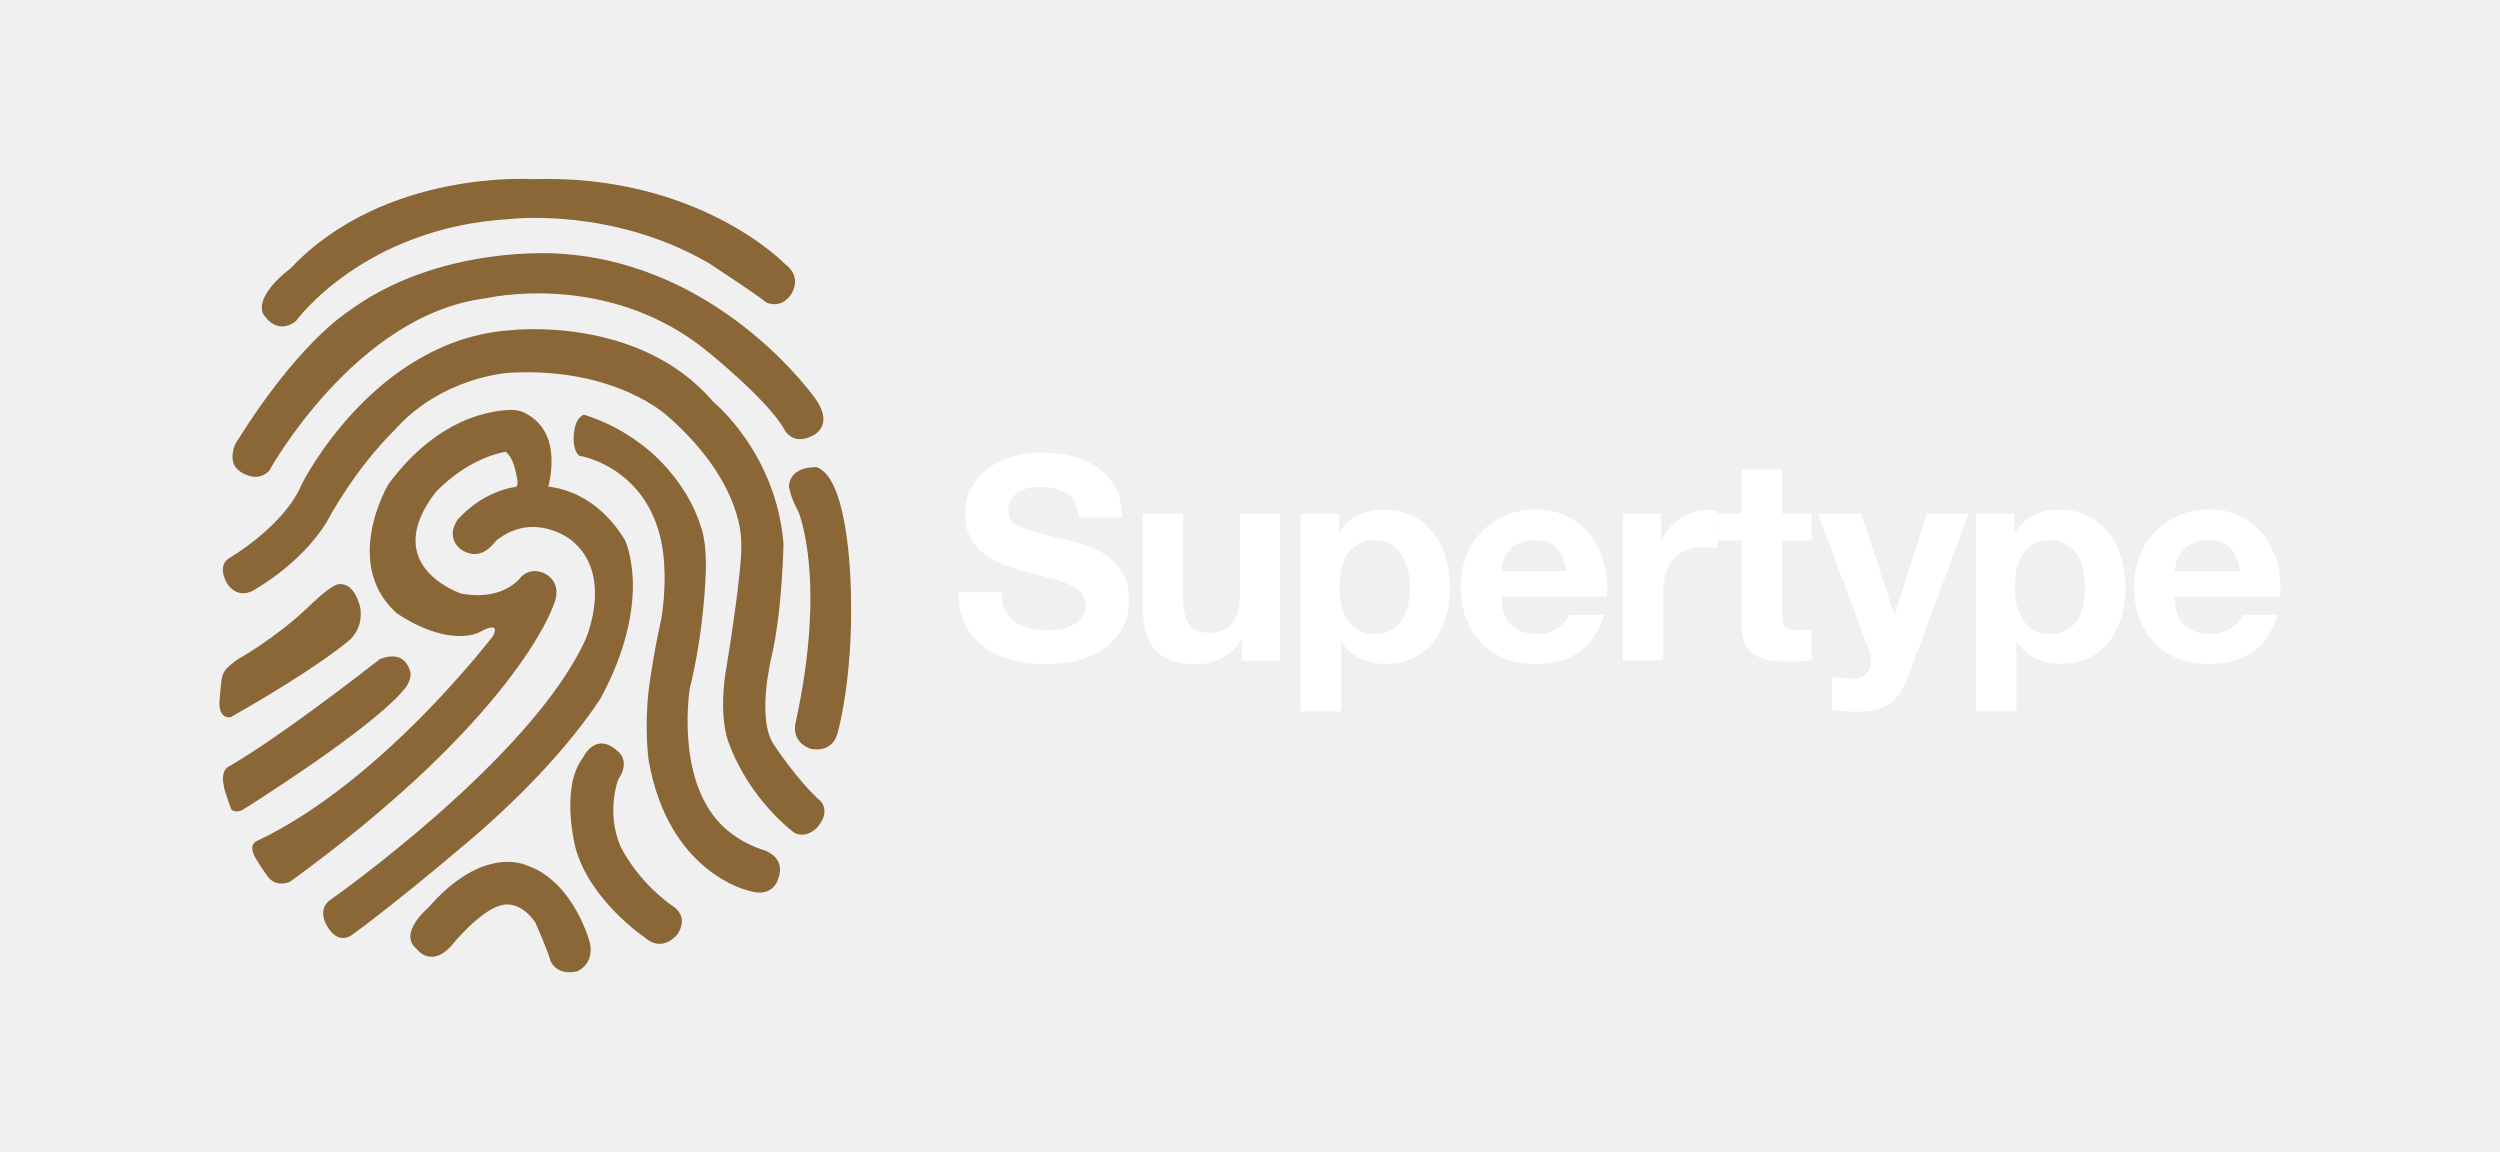
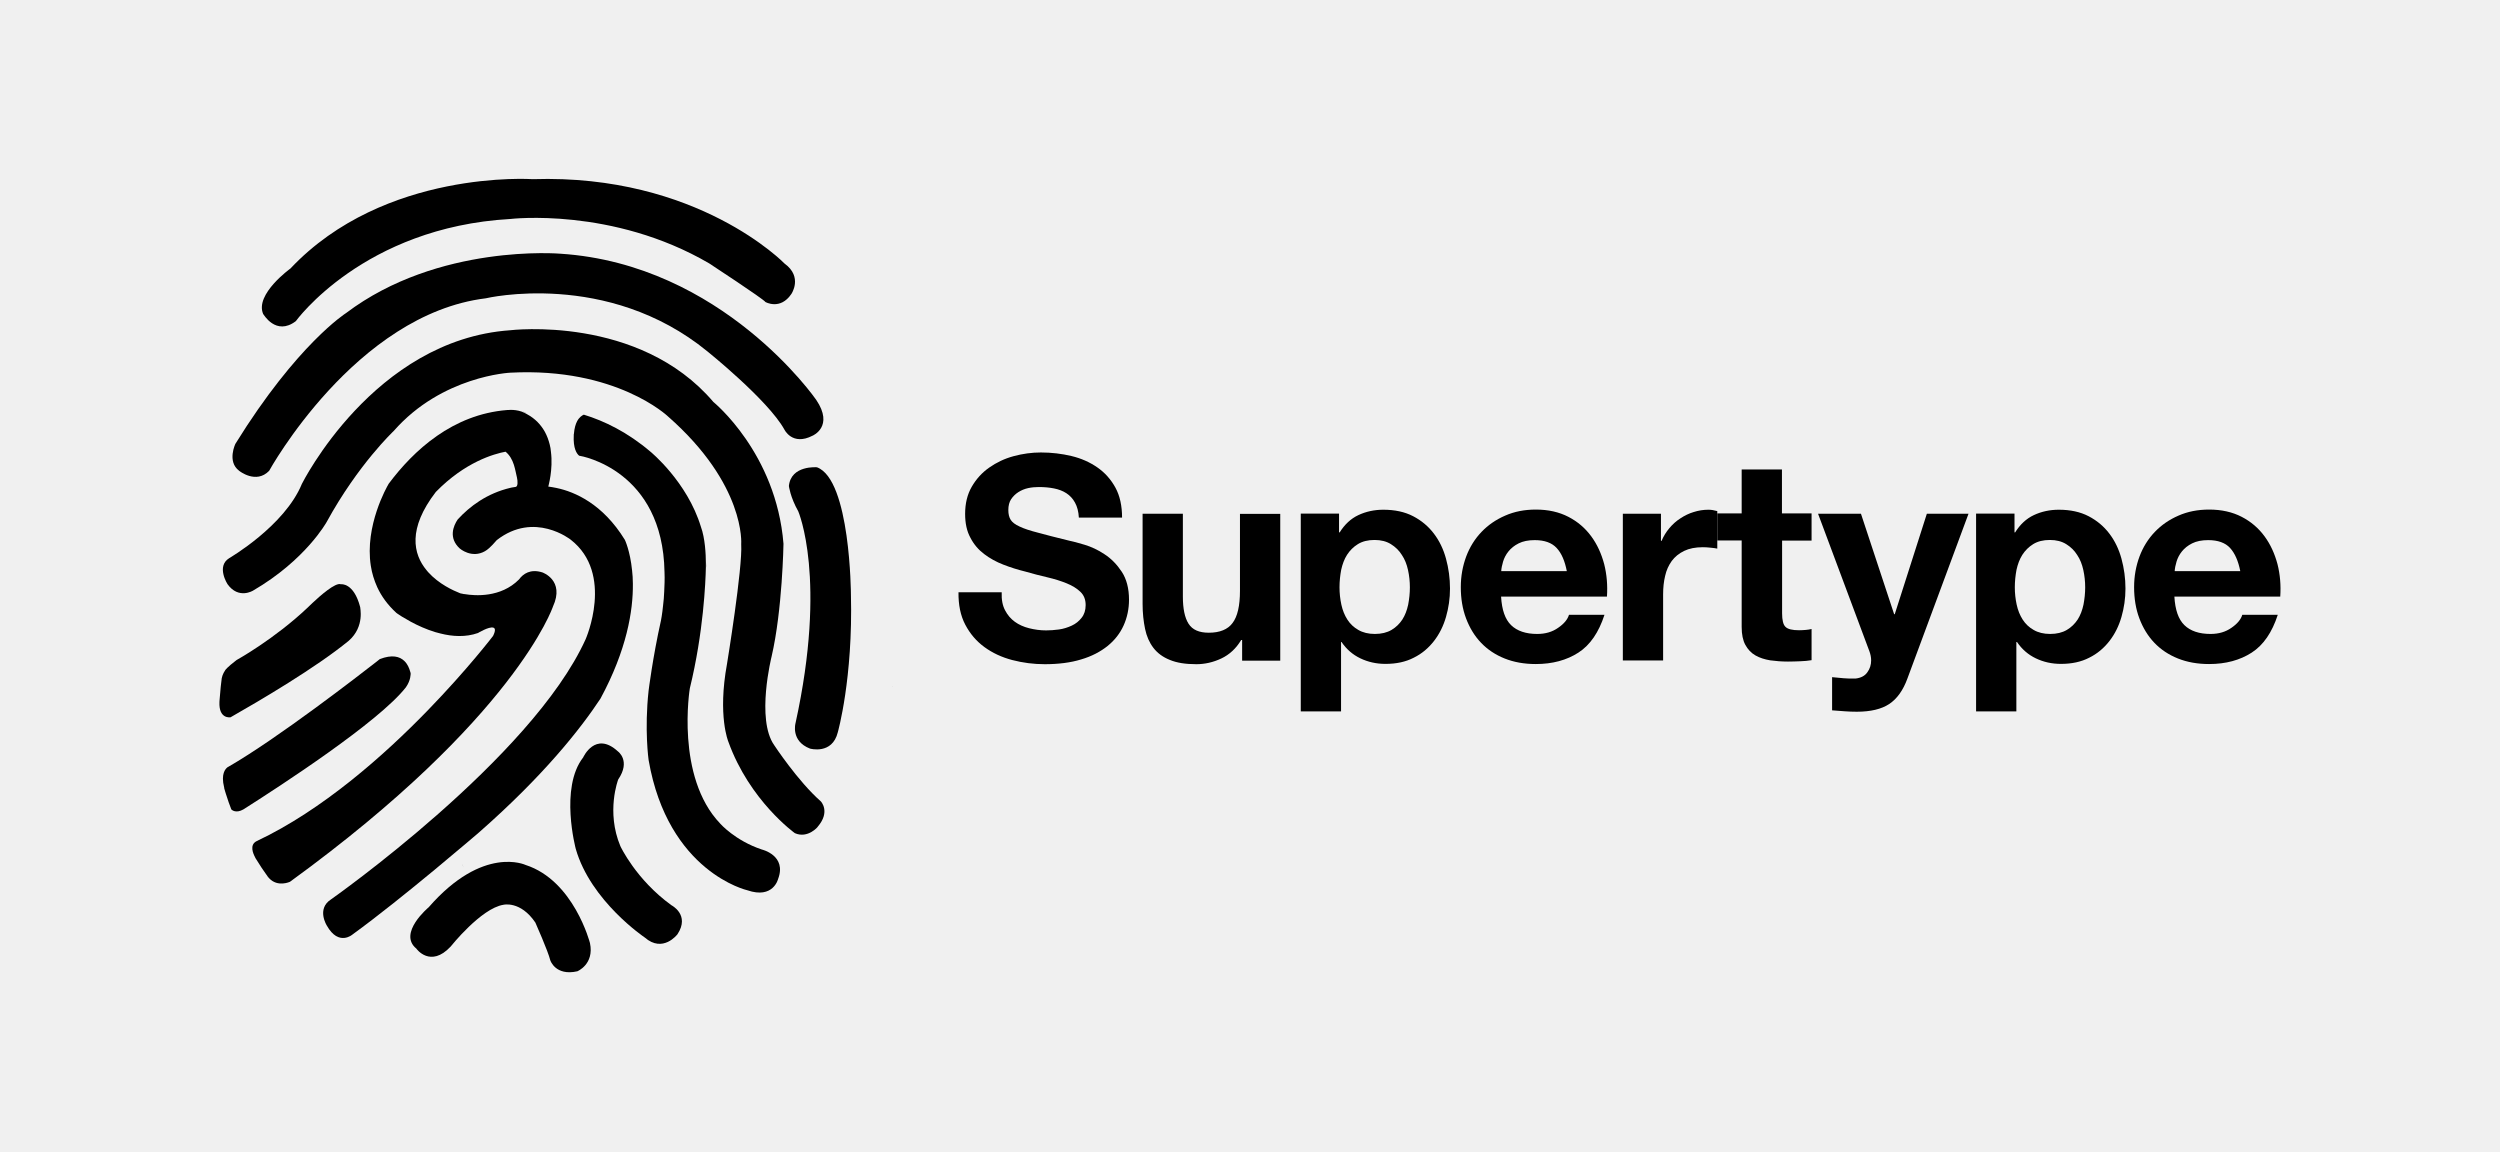
<svg xmlns="http://www.w3.org/2000/svg" version="1.1" id="Layer_1" x="0px" y="0px" viewBox="0 0 1620 746" style="enable-background:new 0 0 1620 746;" xml:space="preserve">
  <style type="text/css">
	.st0{fill:#FFFFFF;}
	.st1{fill:#8B6636;}
</style>
-   <path class="st0" d="M300,561.2c0.1,0.4,0.2,0.7,0.3,1c-0.2-0.7-0.4-1.4-0.5-2.2C299.8,560.4,299.9,560.8,300,561.2z" />
+   <path className="st0" d="M300,561.2c0.1,0.4,0.2,0.7,0.3,1c-0.2-0.7-0.4-1.4-0.5-2.2C299.8,560.4,299.9,560.8,300,561.2z" />
  <g>
-     <path class="st1" d="M292,613.4c0,0,19.7-24.8,34.2-27.1c0,0,11-2.8,20.7,11.5c0,0,8.2,18.4,9.7,24.5c0,0,3.3,10.3,17.5,7.1   c0,0,11.1-4.5,8.2-18.3c0,0-10.4-40.5-41.7-50.6c0,0-27.5-13.1-62.8,27.4c0,0-20.2,16.8-8,26.8C269.8,614.8,278.9,627.4,292,613.4z   " />
-     <path class="st1" d="M417.8,607.5c0,0-35-23.5-44.7-57.4c0,0-10.6-39.6,4.8-59.3c0,0,7.8-17.4,22.5-3.9c0,0,8.5,6,0.2,18.2   c0,0-8,20.8,1.4,43.2c0,0,10,21.6,33.1,38.3c0,0,12.2,6.2,3.9,18.8C438.9,605.5,429.6,617.8,417.8,607.5z" />
-     <path class="st1" d="M389.1,452.7C389.1,452.7,389.1,452.7,389.1,452.7c-13,19.7-36.9,50-78.7,86.7c0,0-49.5,42.6-81.9,66.1   c0,0-9,8-16.7-5.7c0,0-6.9-10.8,2.7-17c0,0,130-91.3,165-168.6c0,0,18.7-42.4-9.7-64.5c0,0-23.5-18.7-47.9,0.3l0,0   c-4.1,4.8-6.4,6.5-7.4,7c0,0,0,0,0,0c0,0,0,0.1-0.1,0.1c-8.8,5.1-16.5-1.7-16.5-1.7c-7.4-6.8-4.1-14.7-1.3-18.8   c7.8-8.5,18.9-16.9,34.2-20.5c0,0,1.2-0.3,3.4-0.6c1.5-0.3,1.3-3.8,0.8-6c-1.2-4.7-1.8-12.2-7.4-16.8c-7.4,1.4-26.2,6.6-45.2,26.1   c0,0,0,0,0,0l0,0c-18.3,23.8-14.7,40.2-6,50.7c0.3,0.4,0.7,0.8,1,1.2c7,7.8,16.4,12,20.7,13.7l0.3,0.1c0,0,0.5,0.1,1.5,0.3   c0.4,0.1,0.8,0.2,1.3,0.2c0,0,0,0,0,0c6.5,1.1,23.3,2.4,35.1-9.5l0,0c2.7-3.7,7.4-7,15.1-4.6c0,0,14.8,5,6.9,22.2   c0,0-24.2,72.1-170.4,178.3c0,0-7.9,3.7-13.5-2.3c0,0,0,0-0.1-0.1c0,0-0.1-0.1-0.1-0.1c-0.2-0.3-0.7-0.9-1.4-1.9   c0,0-0.1-0.1-0.1-0.1c0-0.1-0.1-0.1-0.1-0.2c0,0-0.1-0.1-0.1-0.1c-1.6-2.2-4-5.7-6.8-10.3c0,0,0,0,0,0c-0.1-0.2-0.2-0.3-0.3-0.5   c0,0,0,0,0-0.1c0-0.1-0.1-0.1-0.1-0.2c-1.2-2.2-3.9-8.1,1.1-10.5c42.4-20,82.4-55.4,110.8-84.7c0,0,0,0,0,0c0,0,0,0,0,0   c25.9-26.7,42.3-48.2,42.3-48.2c1.8-3.6,1.4-5.1,0.1-5.4c-2.8-0.8-9.9,3.5-9.9,3.5c-7.9,2.8-16.5,2.3-24.3,0.3   c-1.1-0.3-2.3-0.6-3.4-0.9c-5.9-1.8-11.3-4.3-15.6-6.6c-2.3-1.3-4.3-2.5-5.9-3.4c-2.3-1.4-3.6-2.4-3.6-2.4   c-5.7-5.2-9.7-10.8-12.4-16.6c-2.1-4.6-3.5-9.3-4.2-13.9c-4.1-26,10.5-51.4,11.4-52.9c0,0,0,0,0-0.1l0,0c16.4-22,41.7-45.2,76.9-48   c0,0,0.1,0,0.3,0c0.7,0,1.4-0.1,2.1-0.1c0,0,0,0,0,0h0c1.8,0,4.3,0.2,7,1.1c1.3,0.5,2.4,1.1,3.5,1.7c0,0,0,0,0,0   c5.4,2.9,9,6.9,11.5,11.3c1.5,2.7,2.5,5.5,3.2,8.3c0.4,1.6,0.7,3.1,0.8,4.7c1.5,11.6-1.7,22.4-1.7,22.6h0c0,0,0,0,0,0l0,0   c1.6,0.2,3.4,0.5,5.3,0.9c6.2,1.3,13.5,3.9,21.1,8.9c7.9,5.2,16,13,23.2,24.7c0,0,3.4,7,4.7,19.9c0.3,2.6,0.5,5.5,0.5,8.6   C410.3,395.6,406.2,421.1,389.1,452.7z" />
-     <path class="st1" d="M337.8,266.3c1.2,0.4,2.4,0.9,3.5,1.7C340.2,267.3,339,266.8,337.8,266.3z" />
-     <path class="st1" d="M354.4,313.6c0.1,0.3,0.2,0.5,0.4,0.8C354.7,314.2,354.6,314,354.4,313.6z" />
-     <path class="st1" d="M355.1,314.9L355.1,314.9C355.1,314.9,355.1,314.9,355.1,314.9L355.1,314.9z" />
-     <path class="st1" d="M504.2,569.6c0,0-3.1,13.1-19.9,7.3c0,0-51.4-11.6-64-84.4c0,0-2.8-19.6,0-45c0,0,2.6-21.2,8-45.4   c0,0,0.8-3.9,1.4-10c0.3-2.5,0.6-5.5,0.7-8.6c0.2-4,0.4-8.3,0.2-12.8l0,0c-1.1-65.9-53.6-75.2-55.3-75.4c0,0,0,0,0,0   c-1.5-1.2-4-4.6-3.5-13.5c0-0.2,0-0.5,0.1-0.7c0.3-3.7,1.1-6.3,2.1-8.2c1.4-2.6,3.2-3.7,4.3-4.2c13.4,4.1,28.4,11.4,43.2,24   c0,0,23.8,19.4,32.7,48.7c0,0,0,0,0,0c2.7,7.3,3.2,18,3.2,23.3c0,1.7,0,2.8,0,3.1c0,0.1,0,0.1,0,0.1c-0.2,9-1.5,41.8-10.4,78.2   c0,0-9.4,57.2,19.7,87.6c0,0,9.6,11,27,16.8C493.8,550.5,510,554.4,504.2,569.6z" />
-     <path class="st1" d="M457.7,364.6c0,0.3,0,0.6,0,0.9c0,0,0,0.7,0,2.1v0.1c0,0.1,0,0.1,0,0.1C457.6,367.5,457.6,366.4,457.7,364.6   C457.6,364.7,457.7,364.7,457.7,364.6z" />
-     <path class="st1" d="M226,415.2L226,415.2c-21.2,17.4-57.8,38.9-76.6,49.6c0,0-7.7,1.4-7.2-9.9v-0.1c0-0.5,0.1-1,0.1-1.4   c0.5-7,1.1-11.6,1.2-12.3v0c0,0,0,0,0,0c0,0,0,0,0,0c0.1-2.1,0.8-4.4,2.5-6.9c0,0,0.9-1.6,7.3-6.5c0,0,24.5-13.5,46.3-34.2   c0,0,0,0,0,0c0,0,0.2-0.2,0.4-0.4c0.1-0.1,0.1-0.1,0.2-0.2c0.6-0.6,1.2-1.2,1.9-1.8c0.1-0.1,0.2-0.2,0.3-0.3   c4.9-4.6,15-13.6,18.5-12.2c0,0,8.3-1.3,12.5,14.8C233.2,393.4,236.6,405.9,226,415.2z" />
-     <path class="st1" d="M144.8,508.8c-0.2-0.7-0.4-1.4-0.5-2.2c0.1,0.4,0.1,0.8,0.2,1.1C144.6,508.1,144.7,508.5,144.8,508.8z" />
-     <path class="st1" d="M174.2,569c-0.5-0.5-1-1.2-1.4-1.9C173.5,568.1,174,568.7,174.2,569z" />
-     <path class="st1" d="M515.1,539.9c0,0-29.3-20.9-43.1-59.2c0,0-7.1-16.7-0.9-50.5c0,0,10.2-62.3,9.2-77.6c0,0,3.1-38.4-47.5-82.8   c0,0-33.4-31.9-102.1-28.3c0,0-44.2,2-75.6,37.8c0,0-23,21.6-43.4,58.9c0,0-13.5,24.6-47.7,44.5c0,0-9.4,5.9-16.6-4.2   c0,0-7.4-11.5,1.1-16.8c0,0,35.9-20.8,47.1-48.1c0,0,46.5-93.4,135-99.6c0,0,83.5-10.2,131.7,46.5c0,0,40.7,33,45.4,91.9   c0,0-0.7,42.9-7.7,73c0,0-10.2,40.7,1.7,57.5c0,0,15.3,23.3,30.2,36.4c0,0,6.4,6.6-2,16.4C530.2,535.6,523.5,543.6,515.1,539.9z" />
-     <path class="st1" d="M515.5,468.6c0,0-3.3,11.6,9.4,16.5c0,0,14.4,4.1,18-10.6c0,0,9.9-34.8,8.5-89.3c0,0-0.3-74.4-22-82.4   c0,0-16.8-1.5-18.2,12.1c0,0,0.8,7.1,6.1,16.5C517.3,331.5,536.1,374.7,515.5,468.6z" />
-     <path class="st1" d="M155,305.1c0,0,10.9,8.8,19.4,0c0,0,55.8-101.4,140.4-111.8c0,0,78.6-18.7,143.6,34.4c0,0,39.1,31.4,49.8,50.5   c0,0,5.1,11,18.4,4.1c0,0,14-5.9,2.3-23.2c0,0-60.6-87.9-165.8-94.7c0,0-79-6.8-138.9,38.5c0,0-31.6,20-71.6,84.6   C152.6,287.4,146.9,299.1,155,305.1z" />
-     <path class="st1" d="M191.7,208.1c0,0,43.8-60.8,139-66.2c0,0,66.1-7.9,128.9,28.8c0,0,35.1,23,36.4,25c0,0,9.6,5.5,16.8-5.2   c0,0,7.6-11-4.4-19.7c0,0-56.2-58.2-163.2-54.7c0,0-96.1-6.7-157,57.9c0,0-23.1,16.6-17.7,29.4C170.6,203.4,178.7,218,191.7,208.1z   " />
-     <path class="st1" d="M263,445.4C262.9,445.4,262.9,445.5,263,445.4c-17.6,22.5-81.8,64.2-105.3,79.1c-4.9,2.8-7.5,0.3-7.8,0   c0,0,0,0,0,0c0,0,0,0,0,0c-1.2-3-2.3-6.2-3.3-9.4c-0.1-0.2-0.1-0.4-0.2-0.6c-0.2-0.6-0.3-1.1-0.5-1.6c-0.3-1-0.5-1.7-0.6-2.1   c0-0.1,0-0.1,0-0.1c0-0.1,0-0.1,0-0.2c0-0.1-0.1-0.3-0.1-0.4c-2.1-8.6,0.8-11.8,2.2-12.9c0.2-0.1,0.5-0.3,0.7-0.4c0,0,0,0,0,0   c31.8-18.3,85.1-59.6,96-68.1c1.3-1,2-1.6,2-1.6c8-3.1,12.9-1.7,15.9,1.2c2.1,2,3.2,4.7,3.8,6.9c0.1,0.3,0.2,0.7,0.3,1c0,0,0,0,0,0   C266.1,436.6,266.3,440.7,263,445.4z" />
+     <path className="st1" d="M292,613.4c0,0,19.7-24.8,34.2-27.1c0,0,11-2.8,20.7,11.5c0,0,8.2,18.4,9.7,24.5c0,0,3.3,10.3,17.5,7.1   c0,0,11.1-4.5,8.2-18.3c0,0-10.4-40.5-41.7-50.6c0,0-27.5-13.1-62.8,27.4c0,0-20.2,16.8-8,26.8C269.8,614.8,278.9,627.4,292,613.4z   " />
+     <path className="st1" d="M417.8,607.5c0,0-35-23.5-44.7-57.4c0,0-10.6-39.6,4.8-59.3c0,0,7.8-17.4,22.5-3.9c0,0,8.5,6,0.2,18.2   c0,0-8,20.8,1.4,43.2c0,0,10,21.6,33.1,38.3c0,0,12.2,6.2,3.9,18.8C438.9,605.5,429.6,617.8,417.8,607.5z" />
+     <path className="st1" d="M389.1,452.7C389.1,452.7,389.1,452.7,389.1,452.7c-13,19.7-36.9,50-78.7,86.7c0,0-49.5,42.6-81.9,66.1   c0,0-9,8-16.7-5.7c0,0-6.9-10.8,2.7-17c0,0,130-91.3,165-168.6c0,0,18.7-42.4-9.7-64.5c0,0-23.5-18.7-47.9,0.3l0,0   c-4.1,4.8-6.4,6.5-7.4,7c0,0,0,0,0,0c0,0,0,0.1-0.1,0.1c-8.8,5.1-16.5-1.7-16.5-1.7c-7.4-6.8-4.1-14.7-1.3-18.8   c7.8-8.5,18.9-16.9,34.2-20.5c0,0,1.2-0.3,3.4-0.6c1.5-0.3,1.3-3.8,0.8-6c-1.2-4.7-1.8-12.2-7.4-16.8c-7.4,1.4-26.2,6.6-45.2,26.1   c0,0,0,0,0,0l0,0c-18.3,23.8-14.7,40.2-6,50.7c0.3,0.4,0.7,0.8,1,1.2c7,7.8,16.4,12,20.7,13.7l0.3,0.1c0,0,0.5,0.1,1.5,0.3   c0.4,0.1,0.8,0.2,1.3,0.2c0,0,0,0,0,0c6.5,1.1,23.3,2.4,35.1-9.5l0,0c2.7-3.7,7.4-7,15.1-4.6c0,0,14.8,5,6.9,22.2   c0,0-24.2,72.1-170.4,178.3c0,0-7.9,3.7-13.5-2.3c0,0,0,0-0.1-0.1c0,0-0.1-0.1-0.1-0.1c-0.2-0.3-0.7-0.9-1.4-1.9   c0,0-0.1-0.1-0.1-0.1c0-0.1-0.1-0.1-0.1-0.2c0,0-0.1-0.1-0.1-0.1c-1.6-2.2-4-5.7-6.8-10.3c0,0,0,0,0,0c-0.1-0.2-0.2-0.3-0.3-0.5   c0,0,0,0,0-0.1c0-0.1-0.1-0.1-0.1-0.2c-1.2-2.2-3.9-8.1,1.1-10.5c42.4-20,82.4-55.4,110.8-84.7c0,0,0,0,0,0c0,0,0,0,0,0   c25.9-26.7,42.3-48.2,42.3-48.2c1.8-3.6,1.4-5.1,0.1-5.4c-2.8-0.8-9.9,3.5-9.9,3.5c-7.9,2.8-16.5,2.3-24.3,0.3   c-1.1-0.3-2.3-0.6-3.4-0.9c-5.9-1.8-11.3-4.3-15.6-6.6c-2.3-1.3-4.3-2.5-5.9-3.4c-2.3-1.4-3.6-2.4-3.6-2.4   c-5.7-5.2-9.7-10.8-12.4-16.6c-2.1-4.6-3.5-9.3-4.2-13.9c-4.1-26,10.5-51.4,11.4-52.9c0,0,0,0,0-0.1l0,0c16.4-22,41.7-45.2,76.9-48   c0,0,0.1,0,0.3,0c0.7,0,1.4-0.1,2.1-0.1c0,0,0,0,0,0h0c1.8,0,4.3,0.2,7,1.1c1.3,0.5,2.4,1.1,3.5,1.7c0,0,0,0,0,0   c5.4,2.9,9,6.9,11.5,11.3c1.5,2.7,2.5,5.5,3.2,8.3c0.4,1.6,0.7,3.1,0.8,4.7c1.5,11.6-1.7,22.4-1.7,22.6h0c0,0,0,0,0,0l0,0   c1.6,0.2,3.4,0.5,5.3,0.9c6.2,1.3,13.5,3.9,21.1,8.9c7.9,5.2,16,13,23.2,24.7c0,0,3.4,7,4.7,19.9c0.3,2.6,0.5,5.5,0.5,8.6   C410.3,395.6,406.2,421.1,389.1,452.7z" />
+     <path className="st1" d="M337.8,266.3c1.2,0.4,2.4,0.9,3.5,1.7C340.2,267.3,339,266.8,337.8,266.3z" />
+     <path className="st1" d="M354.4,313.6c0.1,0.3,0.2,0.5,0.4,0.8C354.7,314.2,354.6,314,354.4,313.6z" />
+     <path className="st1" d="M355.1,314.9L355.1,314.9C355.1,314.9,355.1,314.9,355.1,314.9L355.1,314.9z" />
+     <path className="st1" d="M504.2,569.6c0,0-3.1,13.1-19.9,7.3c0,0-51.4-11.6-64-84.4c0,0-2.8-19.6,0-45c0,0,2.6-21.2,8-45.4   c0,0,0.8-3.9,1.4-10c0.3-2.5,0.6-5.5,0.7-8.6c0.2-4,0.4-8.3,0.2-12.8l0,0c-1.1-65.9-53.6-75.2-55.3-75.4c0,0,0,0,0,0   c-1.5-1.2-4-4.6-3.5-13.5c0-0.2,0-0.5,0.1-0.7c0.3-3.7,1.1-6.3,2.1-8.2c1.4-2.6,3.2-3.7,4.3-4.2c13.4,4.1,28.4,11.4,43.2,24   c0,0,23.8,19.4,32.7,48.7c0,0,0,0,0,0c2.7,7.3,3.2,18,3.2,23.3c0,1.7,0,2.8,0,3.1c0,0.1,0,0.1,0,0.1c-0.2,9-1.5,41.8-10.4,78.2   c0,0-9.4,57.2,19.7,87.6c0,0,9.6,11,27,16.8C493.8,550.5,510,554.4,504.2,569.6z" />
+     <path className="st1" d="M457.7,364.6c0,0.3,0,0.6,0,0.9c0,0,0,0.7,0,2.1v0.1c0,0.1,0,0.1,0,0.1C457.6,367.5,457.6,366.4,457.7,364.6   C457.6,364.7,457.7,364.7,457.7,364.6z" />
+     <path className="st1" d="M226,415.2L226,415.2c-21.2,17.4-57.8,38.9-76.6,49.6c0,0-7.7,1.4-7.2-9.9v-0.1c0-0.5,0.1-1,0.1-1.4   c0.5-7,1.1-11.6,1.2-12.3v0c0,0,0,0,0,0c0,0,0,0,0,0c0.1-2.1,0.8-4.4,2.5-6.9c0,0,0.9-1.6,7.3-6.5c0,0,24.5-13.5,46.3-34.2   c0,0,0,0,0,0c0,0,0.2-0.2,0.4-0.4c0.1-0.1,0.1-0.1,0.2-0.2c0.6-0.6,1.2-1.2,1.9-1.8c0.1-0.1,0.2-0.2,0.3-0.3   c4.9-4.6,15-13.6,18.5-12.2c0,0,8.3-1.3,12.5,14.8C233.2,393.4,236.6,405.9,226,415.2z" />
+     <path className="st1" d="M144.8,508.8c-0.2-0.7-0.4-1.4-0.5-2.2c0.1,0.4,0.1,0.8,0.2,1.1C144.6,508.1,144.7,508.5,144.8,508.8z" />
+     <path className="st1" d="M174.2,569c-0.5-0.5-1-1.2-1.4-1.9C173.5,568.1,174,568.7,174.2,569z" />
+     <path className="st1" d="M515.1,539.9c0,0-29.3-20.9-43.1-59.2c0,0-7.1-16.7-0.9-50.5c0,0,10.2-62.3,9.2-77.6c0,0,3.1-38.4-47.5-82.8   c0,0-33.4-31.9-102.1-28.3c0,0-44.2,2-75.6,37.8c0,0-23,21.6-43.4,58.9c0,0-13.5,24.6-47.7,44.5c0,0-9.4,5.9-16.6-4.2   c0,0-7.4-11.5,1.1-16.8c0,0,35.9-20.8,47.1-48.1c0,0,46.5-93.4,135-99.6c0,0,83.5-10.2,131.7,46.5c0,0,40.7,33,45.4,91.9   c0,0-0.7,42.9-7.7,73c0,0-10.2,40.7,1.7,57.5c0,0,15.3,23.3,30.2,36.4c0,0,6.4,6.6-2,16.4C530.2,535.6,523.5,543.6,515.1,539.9z" />
+     <path className="st1" d="M515.5,468.6c0,0-3.3,11.6,9.4,16.5c0,0,14.4,4.1,18-10.6c0,0,9.9-34.8,8.5-89.3c0,0-0.3-74.4-22-82.4   c0,0-16.8-1.5-18.2,12.1c0,0,0.8,7.1,6.1,16.5C517.3,331.5,536.1,374.7,515.5,468.6z" />
+     <path className="st1" d="M155,305.1c0,0,10.9,8.8,19.4,0c0,0,55.8-101.4,140.4-111.8c0,0,78.6-18.7,143.6,34.4c0,0,39.1,31.4,49.8,50.5   c0,0,5.1,11,18.4,4.1c0,0,14-5.9,2.3-23.2c0,0-60.6-87.9-165.8-94.7c0,0-79-6.8-138.9,38.5c0,0-31.6,20-71.6,84.6   C152.6,287.4,146.9,299.1,155,305.1z" />
+     <path className="st1" d="M191.7,208.1c0,0,43.8-60.8,139-66.2c0,0,66.1-7.9,128.9,28.8c0,0,35.1,23,36.4,25c0,0,9.6,5.5,16.8-5.2   c0,0,7.6-11-4.4-19.7c0,0-56.2-58.2-163.2-54.7c0,0-96.1-6.7-157,57.9c0,0-23.1,16.6-17.7,29.4C170.6,203.4,178.7,218,191.7,208.1z   " />
+     <path className="st1" d="M263,445.4C262.9,445.4,262.9,445.5,263,445.4c-17.6,22.5-81.8,64.2-105.3,79.1c-4.9,2.8-7.5,0.3-7.8,0   c0,0,0,0,0,0c0,0,0,0,0,0c-1.2-3-2.3-6.2-3.3-9.4c-0.1-0.2-0.1-0.4-0.2-0.6c-0.2-0.6-0.3-1.1-0.5-1.6c-0.3-1-0.5-1.7-0.6-2.1   c0-0.1,0-0.1,0-0.1c0-0.1,0-0.1,0-0.2c0-0.1-0.1-0.3-0.1-0.4c-2.1-8.6,0.8-11.8,2.2-12.9c0.2-0.1,0.5-0.3,0.7-0.4c0,0,0,0,0,0   c31.8-18.3,85.1-59.6,96-68.1c1.3-1,2-1.6,2-1.6c8-3.1,12.9-1.7,15.9,1.2c2.1,2,3.2,4.7,3.8,6.9c0.1,0.3,0.2,0.7,0.3,1c0,0,0,0,0,0   C266.1,436.6,266.3,440.7,263,445.4z" />
  </g>
-   <path class="st1" d="M578.2,444.7C578.2,444.7,578.2,444.8,578.2,444.7c0.1,0.2,0.2,0.4,0.3,0.5  C578.4,445.1,578.3,444.9,578.2,444.7z M578.2,444.7C578.2,444.7,578.2,444.8,578.2,444.7c0.1,0.2,0.2,0.4,0.3,0.5  C578.4,445.1,578.3,444.9,578.2,444.7z" />
-   <path class="st1" d="M578.2,444.7C578.2,444.7,578.2,444.8,578.2,444.7c0.1,0.2,0.2,0.4,0.3,0.5  C578.4,445.1,578.3,444.9,578.2,444.7z M578.2,444.7C578.2,444.7,578.2,444.8,578.2,444.7c0.1,0.2,0.2,0.4,0.3,0.5  C578.4,445.1,578.3,444.9,578.2,444.7z" />
-   <path class="st0" d="M523.4,388.9c0.1,0.3,0.2,0.5,0.4,0.8C523.7,389.5,523.5,389.2,523.4,388.9z" />
-   <path class="st0" d="M578.5,445.3c-0.1-0.2-0.2-0.3-0.3-0.5c0,0,0-0.1,0-0.1C578.3,444.9,578.4,445.1,578.5,445.3z" />
-   <path class="st0" d="M524,390.1L524,390.1C524,390.1,524,390.1,524,390.1L524,390.1z" />
-   <path class="st1" d="M523.4,388.9c0.1,0.3,0.2,0.5,0.4,0.8C523.7,389.5,523.5,389.2,523.4,388.9z" />
+   <path className="st1" d="M578.2,444.7C578.2,444.7,578.2,444.8,578.2,444.7c0.1,0.2,0.2,0.4,0.3,0.5  C578.4,445.1,578.3,444.9,578.2,444.7z M578.2,444.7C578.2,444.7,578.2,444.8,578.2,444.7c0.1,0.2,0.2,0.4,0.3,0.5  C578.4,445.1,578.3,444.9,578.2,444.7z" />
+   <path className="st1" d="M578.2,444.7C578.2,444.7,578.2,444.8,578.2,444.7c0.1,0.2,0.2,0.4,0.3,0.5  C578.4,445.1,578.3,444.9,578.2,444.7z M578.2,444.7C578.2,444.7,578.2,444.8,578.2,444.7c0.1,0.2,0.2,0.4,0.3,0.5  C578.4,445.1,578.3,444.9,578.2,444.7z" />
+   <path className="st0" d="M523.4,388.9c0.1,0.3,0.2,0.5,0.4,0.8C523.7,389.5,523.5,389.2,523.4,388.9z" />
+   <path className="st0" d="M578.5,445.3c-0.1-0.2-0.2-0.3-0.3-0.5c0,0,0-0.1,0-0.1C578.3,444.9,578.4,445.1,578.5,445.3z" />
+   <path className="st0" d="M524,390.1L524,390.1C524,390.1,524,390.1,524,390.1L524,390.1z" />
+   <path className="st1" d="M523.4,388.9c0.1,0.3,0.2,0.5,0.4,0.8C523.7,389.5,523.5,389.2,523.4,388.9z" />
  <g>
-     <path class="st0" d="M651.3,395.5c1.6,3.1,3.7,5.5,6.3,7.4c2.6,1.9,5.7,3.3,9.3,4.2c3.6,0.9,7.2,1.4,11,1.4c2.6,0,5.3-0.2,8.3-0.6   c2.9-0.4,5.7-1.3,8.3-2.5c2.6-1.2,4.7-2.9,6.4-5.1c1.7-2.1,2.6-4.9,2.6-8.2c0-3.6-1.1-6.4-3.4-8.6c-2.3-2.2-5.2-4-8.9-5.5   c-3.7-1.5-7.8-2.8-12.5-3.9c-4.7-1.1-9.4-2.3-14.2-3.7c-4.9-1.2-9.7-2.7-14.3-4.5c-4.7-1.8-8.8-4.1-12.5-6.9   c-3.7-2.8-6.7-6.3-8.9-10.6c-2.3-4.2-3.4-9.3-3.4-15.4c0-6.7,1.4-12.6,4.3-17.6c2.9-5,6.6-9.1,11.3-12.4c4.7-3.3,9.9-5.8,15.8-7.4   c5.9-1.6,11.8-2.4,17.7-2.4c6.9,0,13.5,0.8,19.8,2.3c6.3,1.5,11.9,4,16.8,7.4c4.9,3.4,8.8,7.8,11.7,13.1c2.9,5.3,4.3,11.8,4.3,19.4   h-28c-0.2-3.9-1.1-7.2-2.5-9.7c-1.4-2.6-3.3-4.6-5.6-6.1c-2.3-1.5-5-2.5-8-3.1c-3-0.6-6.3-0.9-9.8-0.9c-2.3,0-4.7,0.2-7,0.7   c-2.3,0.5-4.4,1.4-6.3,2.6c-1.9,1.2-3.5,2.8-4.7,4.6c-1.2,1.8-1.8,4.2-1.8,7c0,2.6,0.5,4.7,1.5,6.3c1,1.6,2.9,3.1,5.8,4.4   c2.9,1.4,6.9,2.7,12,4c5.1,1.4,11.7,3.1,19.9,5.1c2.5,0.5,5.9,1.4,10.2,2.7c4.3,1.3,8.7,3.3,13,6.2c4.3,2.8,8,6.6,11.1,11.3   c3.1,4.7,4.7,10.8,4.7,18.1c0,6-1.2,11.6-3.5,16.7c-2.3,5.1-5.8,9.6-10.4,13.3c-4.6,3.7-10.3,6.7-17.1,8.7   c-6.8,2.1-14.7,3.1-23.6,3.1c-7.2,0-14.2-0.9-21.1-2.7c-6.8-1.8-12.8-4.6-18-8.4c-5.2-3.8-9.3-8.6-12.4-14.5   c-3.1-5.9-4.5-12.9-4.4-21h28C648.9,388.7,649.7,392.5,651.3,395.5z" />
-     <path class="st0" d="M804.9,427.9v-13.2h-0.6c-3.3,5.5-7.6,9.5-12.9,12c-5.3,2.5-10.7,3.7-16.2,3.7c-7,0-12.7-0.9-17.2-2.8   c-4.5-1.8-8-4.4-10.6-7.8c-2.6-3.4-4.4-7.5-5.4-12.3c-1-4.8-1.6-10.2-1.6-16.1v-58.5h26.1v53.7c0,7.8,1.2,13.7,3.7,17.6   c2.5,3.9,6.8,5.8,13.1,5.8c7.1,0,12.3-2.1,15.4-6.3c3.2-4.2,4.8-11.2,4.8-20.9v-49.8h26.1v95.1H804.9z" />
-     <path class="st0" d="M867.7,332.8V345h0.4c3.2-5.1,7.2-8.9,12.1-11.2c4.9-2.3,10.3-3.5,16.2-3.5c7.5,0,13.9,1.4,19.3,4.2   c5.4,2.8,9.9,6.6,13.4,11.2c3.6,4.7,6.2,10.1,7.9,16.3c1.7,6.2,2.6,12.7,2.6,19.4c0,6.4-0.9,12.5-2.6,18.4   c-1.7,5.9-4.3,11.1-7.8,15.6c-3.5,4.5-7.8,8.2-13.1,10.8c-5.2,2.7-11.3,4-18.3,4c-5.9,0-11.3-1.2-16.3-3.6c-5-2.4-9-5.9-12.2-10.6   H869v45h-26.1V332.8H867.7z M901.7,408.2c2.9-1.7,5.2-4,7-6.7c1.8-2.8,3-6,3.8-9.7c0.7-3.7,1.1-7.4,1.1-11.2   c0-3.8-0.4-7.5-1.2-11.2c-0.8-3.7-2.1-7-4-9.8c-1.8-2.9-4.2-5.2-7.1-7c-2.9-1.8-6.4-2.7-10.6-2.7c-4.3,0-7.9,0.9-10.8,2.7   c-2.9,1.8-5.2,4.1-7,6.9c-1.8,2.8-3,6.1-3.8,9.7c-0.7,3.7-1.1,7.5-1.1,11.4c0,3.8,0.4,7.5,1.2,11.2c0.8,3.7,2.1,6.9,3.9,9.7   c1.8,2.8,4.1,5,7.1,6.7c2.9,1.7,6.5,2.6,10.7,2.6C895.2,410.8,898.8,409.9,901.7,408.2z" />
-     <path class="st0" d="M979.2,405.1c3.9,3.8,9.6,5.7,16.9,5.7c5.3,0,9.8-1.3,13.6-4c3.8-2.6,6.1-5.4,7-8.4h23   c-3.7,11.4-9.3,19.6-16.9,24.5c-7.6,4.9-16.8,7.4-27.6,7.4c-7.5,0-14.2-1.2-20.2-3.6c-6-2.4-11.1-5.8-15.3-10.2   c-4.2-4.4-7.4-9.7-9.7-15.8c-2.3-6.1-3.4-12.9-3.4-20.2c0-7.1,1.2-13.7,3.5-19.9c2.3-6.1,5.6-11.4,9.9-15.9   c4.3-4.5,9.4-8,15.4-10.6c5.9-2.6,12.5-3.9,19.8-3.9c8.1,0,15.1,1.6,21.1,4.7c6,3.1,10.9,7.3,14.8,12.6c3.9,5.3,6.6,11.3,8.4,18   c1.7,6.7,2.3,13.8,1.8,21.1h-68.6C973.2,395.2,975.3,401.3,979.2,405.1z M1008.7,355.1c-3.1-3.4-7.9-5.1-14.2-5.1   c-4.2,0-7.6,0.7-10.4,2.1c-2.8,1.4-5,3.2-6.6,5.2c-1.7,2.1-2.8,4.3-3.5,6.6c-0.7,2.3-1.1,4.4-1.2,6.2h42.5   C1014,363.5,1011.9,358.5,1008.7,355.1z" />
-     <path class="st0" d="M1076.3,332.8v17.7h0.4c1.2-2.9,2.9-5.7,5-8.2c2.1-2.5,4.5-4.7,7.2-6.4c2.7-1.8,5.6-3.2,8.6-4.1   c3.1-1,6.3-1.5,9.6-1.5c1.7,0,3.6,0.3,5.7,0.9v24.3c-1.2-0.2-2.7-0.5-4.4-0.6c-1.7-0.2-3.4-0.3-5-0.3c-4.8,0-8.8,0.8-12.1,2.4   c-3.3,1.6-6,3.8-8,6.5c-2,2.8-3.5,6-4.3,9.7c-0.9,3.7-1.3,7.7-1.3,12v42.8h-26.1v-95.1H1076.3z" />
-     <path class="st0" d="M1173.9,332.8v17.5h-19.1v47.1c0,4.4,0.7,7.4,2.2,8.8c1.5,1.5,4.4,2.2,8.8,2.2c1.5,0,2.9-0.1,4.2-0.2   c1.3-0.1,2.6-0.3,3.9-0.6v20.2c-2.2,0.4-4.7,0.6-7.4,0.7c-2.7,0.1-5.3,0.2-7.9,0.2c-4,0-7.9-0.3-11.5-0.8c-3.6-0.6-6.8-1.6-9.6-3.2   c-2.8-1.6-4.9-3.9-6.5-6.8c-1.6-2.9-2.4-6.8-2.4-11.6v-56.1h-15.8v-17.5h15.8v-28.5h26.1v28.5H1173.9z" />
-     <path class="st0" d="M1224.2,456.2c-5,3.3-12,5-21,5c-2.7,0-5.4-0.1-8-0.3c-2.6-0.2-5.3-0.4-8-0.6v-21.5c2.5,0.2,5,0.5,7.5,0.7   c2.6,0.2,5.1,0.3,7.7,0.2c3.4-0.4,6-1.7,7.6-4c1.7-2.3,2.5-4.9,2.5-7.7c0-2.1-0.4-4-1.1-5.9l-33.3-89.2h27.8l21.5,65.1h0.4   l20.8-65.1h27L1236,439.7C1233.2,447.4,1229.2,452.9,1224.2,456.2z" />
-     <path class="st0" d="M1305.4,332.8V345h0.4c3.2-5.1,7.2-8.9,12.1-11.2c4.9-2.3,10.3-3.5,16.2-3.5c7.5,0,13.9,1.4,19.3,4.2   c5.4,2.8,9.9,6.6,13.4,11.2c3.6,4.7,6.2,10.1,7.9,16.3c1.7,6.2,2.6,12.7,2.6,19.4c0,6.4-0.9,12.5-2.6,18.4   c-1.7,5.9-4.3,11.1-7.8,15.6c-3.5,4.5-7.8,8.2-13.1,10.8c-5.2,2.7-11.3,4-18.3,4c-5.9,0-11.3-1.2-16.3-3.6c-5-2.4-9-5.9-12.2-10.6   h-0.4v45h-26.1V332.8H1305.4z M1339.3,408.2c2.9-1.7,5.2-4,7-6.7c1.8-2.8,3-6,3.8-9.7c0.7-3.7,1.1-7.4,1.1-11.2   c0-3.8-0.4-7.5-1.2-11.2c-0.8-3.7-2.1-7-4-9.8c-1.8-2.9-4.2-5.2-7.1-7c-2.9-1.8-6.4-2.7-10.6-2.7c-4.3,0-7.9,0.9-10.8,2.7   c-2.9,1.8-5.2,4.1-7,6.9c-1.8,2.8-3,6.1-3.8,9.7c-0.7,3.7-1.1,7.5-1.1,11.4c0,3.8,0.4,7.5,1.2,11.2c0.8,3.7,2.1,6.9,3.9,9.7   c1.8,2.8,4.1,5,7.1,6.7c2.9,1.7,6.5,2.6,10.7,2.6C1332.8,410.8,1336.4,409.9,1339.3,408.2z" />
-     <path class="st0" d="M1415.5,405.1c3.9,3.8,9.6,5.7,16.9,5.7c5.3,0,9.8-1.3,13.6-4c3.8-2.6,6.1-5.4,7-8.4h23   c-3.7,11.4-9.3,19.6-16.9,24.5c-7.6,4.9-16.8,7.4-27.6,7.4c-7.5,0-14.2-1.2-20.2-3.6c-6-2.4-11.1-5.8-15.3-10.2   c-4.2-4.4-7.4-9.7-9.7-15.8c-2.3-6.1-3.4-12.9-3.4-20.2c0-7.1,1.2-13.7,3.5-19.9c2.3-6.1,5.6-11.4,9.9-15.9   c4.3-4.5,9.4-8,15.4-10.6c5.9-2.6,12.5-3.9,19.8-3.9c8.1,0,15.1,1.6,21.1,4.7c6,3.1,10.9,7.3,14.8,12.6c3.9,5.3,6.6,11.3,8.4,18   c1.7,6.7,2.3,13.8,1.8,21.1h-68.6C1409.5,395.2,1411.6,401.3,1415.5,405.1z M1445.1,355.1c-3.1-3.4-7.9-5.1-14.2-5.1   c-4.2,0-7.6,0.7-10.4,2.1c-2.8,1.4-5,3.2-6.6,5.2c-1.7,2.1-2.8,4.3-3.5,6.6c-0.7,2.3-1.1,4.4-1.2,6.2h42.5   C1450.4,363.5,1448.2,358.5,1445.1,355.1z" />
+     <path className="st0" d="M651.3,395.5c1.6,3.1,3.7,5.5,6.3,7.4c2.6,1.9,5.7,3.3,9.3,4.2c3.6,0.9,7.2,1.4,11,1.4c2.6,0,5.3-0.2,8.3-0.6   c2.9-0.4,5.7-1.3,8.3-2.5c2.6-1.2,4.7-2.9,6.4-5.1c1.7-2.1,2.6-4.9,2.6-8.2c0-3.6-1.1-6.4-3.4-8.6c-2.3-2.2-5.2-4-8.9-5.5   c-3.7-1.5-7.8-2.8-12.5-3.9c-4.7-1.1-9.4-2.3-14.2-3.7c-4.9-1.2-9.7-2.7-14.3-4.5c-4.7-1.8-8.8-4.1-12.5-6.9   c-3.7-2.8-6.7-6.3-8.9-10.6c-2.3-4.2-3.4-9.3-3.4-15.4c0-6.7,1.4-12.6,4.3-17.6c2.9-5,6.6-9.1,11.3-12.4c4.7-3.3,9.9-5.8,15.8-7.4   c5.9-1.6,11.8-2.4,17.7-2.4c6.9,0,13.5,0.8,19.8,2.3c6.3,1.5,11.9,4,16.8,7.4c4.9,3.4,8.8,7.8,11.7,13.1c2.9,5.3,4.3,11.8,4.3,19.4   h-28c-0.2-3.9-1.1-7.2-2.5-9.7c-1.4-2.6-3.3-4.6-5.6-6.1c-2.3-1.5-5-2.5-8-3.1c-3-0.6-6.3-0.9-9.8-0.9c-2.3,0-4.7,0.2-7,0.7   c-2.3,0.5-4.4,1.4-6.3,2.6c-1.9,1.2-3.5,2.8-4.7,4.6c-1.2,1.8-1.8,4.2-1.8,7c0,2.6,0.5,4.7,1.5,6.3c1,1.6,2.9,3.1,5.8,4.4   c2.9,1.4,6.9,2.7,12,4c5.1,1.4,11.7,3.1,19.9,5.1c2.5,0.5,5.9,1.4,10.2,2.7c4.3,1.3,8.7,3.3,13,6.2c4.3,2.8,8,6.6,11.1,11.3   c3.1,4.7,4.7,10.8,4.7,18.1c0,6-1.2,11.6-3.5,16.7c-2.3,5.1-5.8,9.6-10.4,13.3c-4.6,3.7-10.3,6.7-17.1,8.7   c-6.8,2.1-14.7,3.1-23.6,3.1c-7.2,0-14.2-0.9-21.1-2.7c-6.8-1.8-12.8-4.6-18-8.4c-5.2-3.8-9.3-8.6-12.4-14.5   c-3.1-5.9-4.5-12.9-4.4-21h28C648.9,388.7,649.7,392.5,651.3,395.5z" />
+     <path className="st0" d="M804.9,427.9v-13.2h-0.6c-3.3,5.5-7.6,9.5-12.9,12c-5.3,2.5-10.7,3.7-16.2,3.7c-7,0-12.7-0.9-17.2-2.8   c-4.5-1.8-8-4.4-10.6-7.8c-2.6-3.4-4.4-7.5-5.4-12.3c-1-4.8-1.6-10.2-1.6-16.1v-58.5h26.1v53.7c0,7.8,1.2,13.7,3.7,17.6   c2.5,3.9,6.8,5.8,13.1,5.8c7.1,0,12.3-2.1,15.4-6.3c3.2-4.2,4.8-11.2,4.8-20.9v-49.8h26.1v95.1H804.9z" />
+     <path className="st0" d="M867.7,332.8V345h0.4c3.2-5.1,7.2-8.9,12.1-11.2c4.9-2.3,10.3-3.5,16.2-3.5c7.5,0,13.9,1.4,19.3,4.2   c5.4,2.8,9.9,6.6,13.4,11.2c3.6,4.7,6.2,10.1,7.9,16.3c1.7,6.2,2.6,12.7,2.6,19.4c0,6.4-0.9,12.5-2.6,18.4   c-1.7,5.9-4.3,11.1-7.8,15.6c-3.5,4.5-7.8,8.2-13.1,10.8c-5.2,2.7-11.3,4-18.3,4c-5.9,0-11.3-1.2-16.3-3.6c-5-2.4-9-5.9-12.2-10.6   H869v45h-26.1V332.8H867.7z M901.7,408.2c2.9-1.7,5.2-4,7-6.7c1.8-2.8,3-6,3.8-9.7c0.7-3.7,1.1-7.4,1.1-11.2   c0-3.8-0.4-7.5-1.2-11.2c-0.8-3.7-2.1-7-4-9.8c-1.8-2.9-4.2-5.2-7.1-7c-2.9-1.8-6.4-2.7-10.6-2.7c-4.3,0-7.9,0.9-10.8,2.7   c-2.9,1.8-5.2,4.1-7,6.9c-1.8,2.8-3,6.1-3.8,9.7c-0.7,3.7-1.1,7.5-1.1,11.4c0,3.8,0.4,7.5,1.2,11.2c0.8,3.7,2.1,6.9,3.9,9.7   c1.8,2.8,4.1,5,7.1,6.7c2.9,1.7,6.5,2.6,10.7,2.6C895.2,410.8,898.8,409.9,901.7,408.2z" />
+     <path className="st0" d="M979.2,405.1c3.9,3.8,9.6,5.7,16.9,5.7c5.3,0,9.8-1.3,13.6-4c3.8-2.6,6.1-5.4,7-8.4h23   c-3.7,11.4-9.3,19.6-16.9,24.5c-7.6,4.9-16.8,7.4-27.6,7.4c-7.5,0-14.2-1.2-20.2-3.6c-6-2.4-11.1-5.8-15.3-10.2   c-4.2-4.4-7.4-9.7-9.7-15.8c-2.3-6.1-3.4-12.9-3.4-20.2c0-7.1,1.2-13.7,3.5-19.9c2.3-6.1,5.6-11.4,9.9-15.9   c4.3-4.5,9.4-8,15.4-10.6c5.9-2.6,12.5-3.9,19.8-3.9c8.1,0,15.1,1.6,21.1,4.7c6,3.1,10.9,7.3,14.8,12.6c3.9,5.3,6.6,11.3,8.4,18   c1.7,6.7,2.3,13.8,1.8,21.1h-68.6C973.2,395.2,975.3,401.3,979.2,405.1z M1008.7,355.1c-3.1-3.4-7.9-5.1-14.2-5.1   c-4.2,0-7.6,0.7-10.4,2.1c-2.8,1.4-5,3.2-6.6,5.2c-1.7,2.1-2.8,4.3-3.5,6.6c-0.7,2.3-1.1,4.4-1.2,6.2h42.5   C1014,363.5,1011.9,358.5,1008.7,355.1z" />
+     <path className="st0" d="M1076.3,332.8v17.7h0.4c1.2-2.9,2.9-5.7,5-8.2c2.1-2.5,4.5-4.7,7.2-6.4c2.7-1.8,5.6-3.2,8.6-4.1   c3.1-1,6.3-1.5,9.6-1.5c1.7,0,3.6,0.3,5.7,0.9v24.3c-1.2-0.2-2.7-0.5-4.4-0.6c-1.7-0.2-3.4-0.3-5-0.3c-4.8,0-8.8,0.8-12.1,2.4   c-3.3,1.6-6,3.8-8,6.5c-2,2.8-3.5,6-4.3,9.7c-0.9,3.7-1.3,7.7-1.3,12v42.8h-26.1v-95.1H1076.3z" />
+     <path className="st0" d="M1173.9,332.8v17.5h-19.1v47.1c0,4.4,0.7,7.4,2.2,8.8c1.5,1.5,4.4,2.2,8.8,2.2c1.5,0,2.9-0.1,4.2-0.2   c1.3-0.1,2.6-0.3,3.9-0.6v20.2c-2.2,0.4-4.7,0.6-7.4,0.7c-2.7,0.1-5.3,0.2-7.9,0.2c-4,0-7.9-0.3-11.5-0.8c-3.6-0.6-6.8-1.6-9.6-3.2   c-2.8-1.6-4.9-3.9-6.5-6.8c-1.6-2.9-2.4-6.8-2.4-11.6v-56.1h-15.8v-17.5h15.8v-28.5h26.1v28.5H1173.9z" />
+     <path className="st0" d="M1224.2,456.2c-5,3.3-12,5-21,5c-2.7,0-5.4-0.1-8-0.3c-2.6-0.2-5.3-0.4-8-0.6v-21.5c2.5,0.2,5,0.5,7.5,0.7   c2.6,0.2,5.1,0.3,7.7,0.2c3.4-0.4,6-1.7,7.6-4c1.7-2.3,2.5-4.9,2.5-7.7c0-2.1-0.4-4-1.1-5.9l-33.3-89.2h27.8l21.5,65.1h0.4   l20.8-65.1h27L1236,439.7C1233.2,447.4,1229.2,452.9,1224.2,456.2z" />
+     <path className="st0" d="M1305.4,332.8V345h0.4c3.2-5.1,7.2-8.9,12.1-11.2c4.9-2.3,10.3-3.5,16.2-3.5c7.5,0,13.9,1.4,19.3,4.2   c5.4,2.8,9.9,6.6,13.4,11.2c3.6,4.7,6.2,10.1,7.9,16.3c1.7,6.2,2.6,12.7,2.6,19.4c0,6.4-0.9,12.5-2.6,18.4   c-1.7,5.9-4.3,11.1-7.8,15.6c-3.5,4.5-7.8,8.2-13.1,10.8c-5.2,2.7-11.3,4-18.3,4c-5.9,0-11.3-1.2-16.3-3.6c-5-2.4-9-5.9-12.2-10.6   h-0.4v45h-26.1V332.8H1305.4z M1339.3,408.2c2.9-1.7,5.2-4,7-6.7c1.8-2.8,3-6,3.8-9.7c0.7-3.7,1.1-7.4,1.1-11.2   c0-3.8-0.4-7.5-1.2-11.2c-0.8-3.7-2.1-7-4-9.8c-1.8-2.9-4.2-5.2-7.1-7c-2.9-1.8-6.4-2.7-10.6-2.7c-4.3,0-7.9,0.9-10.8,2.7   c-2.9,1.8-5.2,4.1-7,6.9c-1.8,2.8-3,6.1-3.8,9.7c-0.7,3.7-1.1,7.5-1.1,11.4c0,3.8,0.4,7.5,1.2,11.2c0.8,3.7,2.1,6.9,3.9,9.7   c1.8,2.8,4.1,5,7.1,6.7c2.9,1.7,6.5,2.6,10.7,2.6C1332.8,410.8,1336.4,409.9,1339.3,408.2z" />
+     <path className="st0" d="M1415.5,405.1c3.9,3.8,9.6,5.7,16.9,5.7c5.3,0,9.8-1.3,13.6-4c3.8-2.6,6.1-5.4,7-8.4h23   c-3.7,11.4-9.3,19.6-16.9,24.5c-7.6,4.9-16.8,7.4-27.6,7.4c-7.5,0-14.2-1.2-20.2-3.6c-6-2.4-11.1-5.8-15.3-10.2   c-4.2-4.4-7.4-9.7-9.7-15.8c-2.3-6.1-3.4-12.9-3.4-20.2c0-7.1,1.2-13.7,3.5-19.9c2.3-6.1,5.6-11.4,9.9-15.9   c4.3-4.5,9.4-8,15.4-10.6c5.9-2.6,12.5-3.9,19.8-3.9c8.1,0,15.1,1.6,21.1,4.7c6,3.1,10.9,7.3,14.8,12.6c3.9,5.3,6.6,11.3,8.4,18   c1.7,6.7,2.3,13.8,1.8,21.1h-68.6C1409.5,395.2,1411.6,401.3,1415.5,405.1z M1445.1,355.1c-3.1-3.4-7.9-5.1-14.2-5.1   c-4.2,0-7.6,0.7-10.4,2.1c-2.8,1.4-5,3.2-6.6,5.2c-1.7,2.1-2.8,4.3-3.5,6.6c-0.7,2.3-1.1,4.4-1.2,6.2h42.5   C1450.4,363.5,1448.2,358.5,1445.1,355.1z" />
  </g>
</svg>
